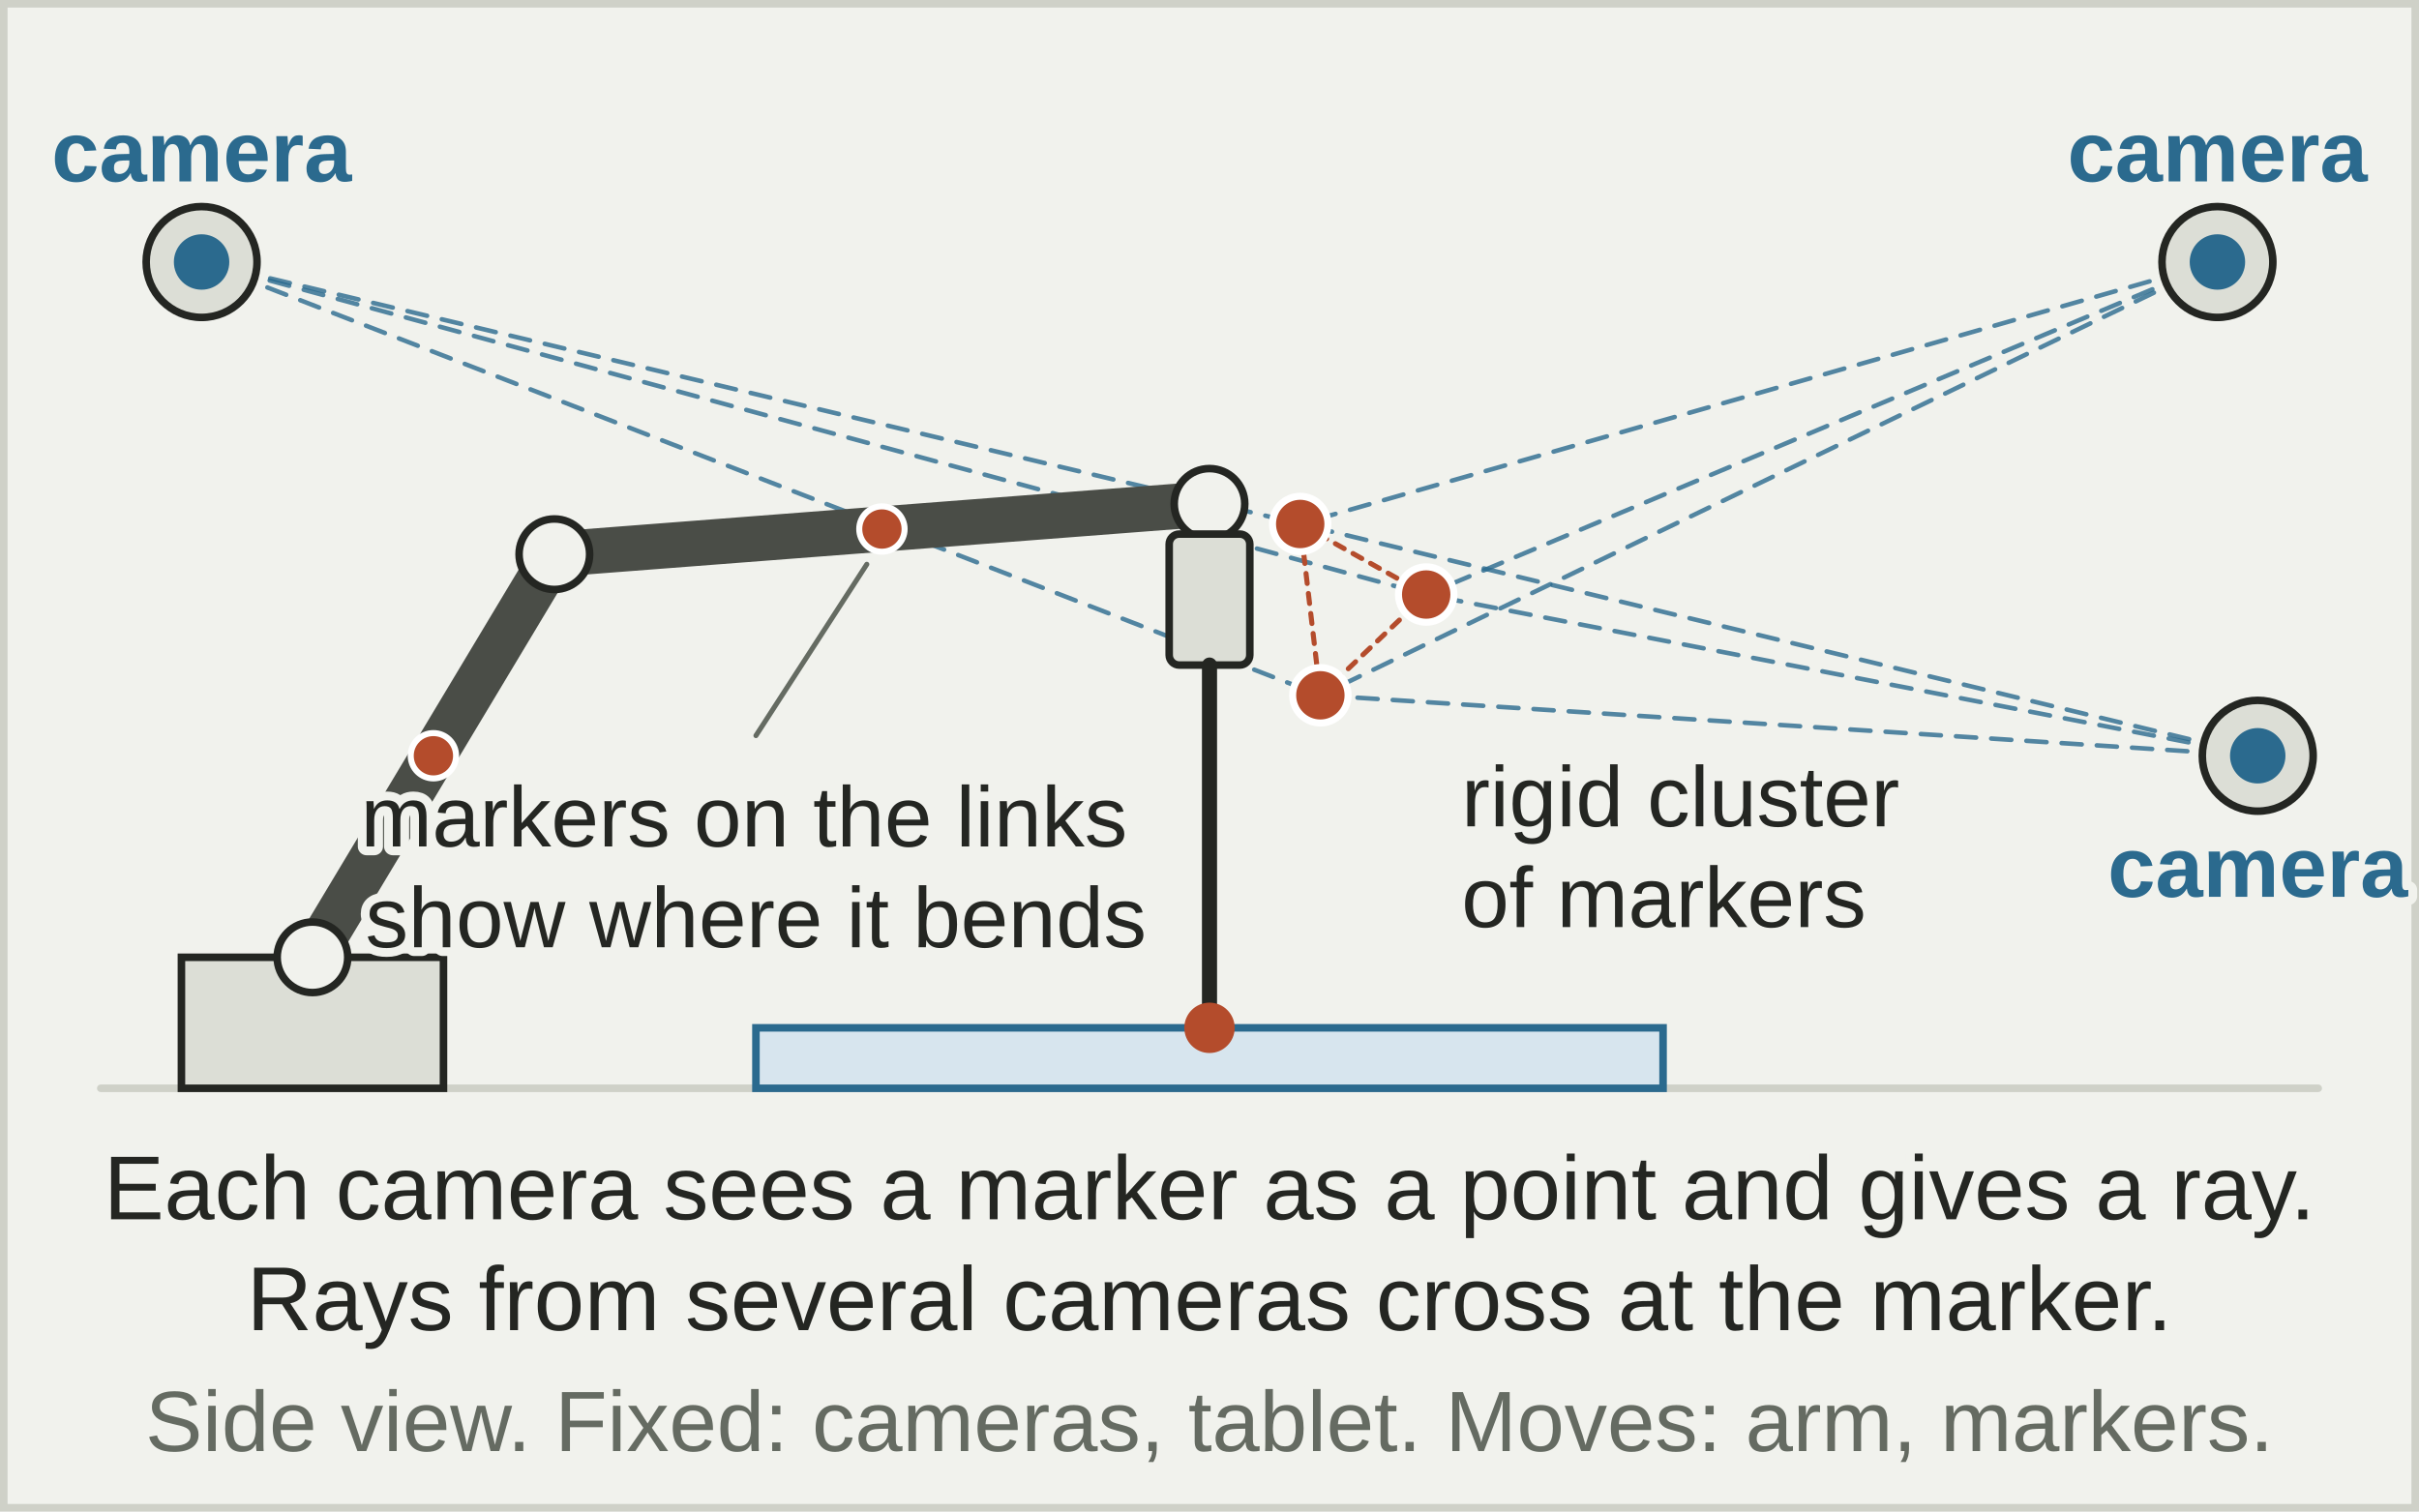
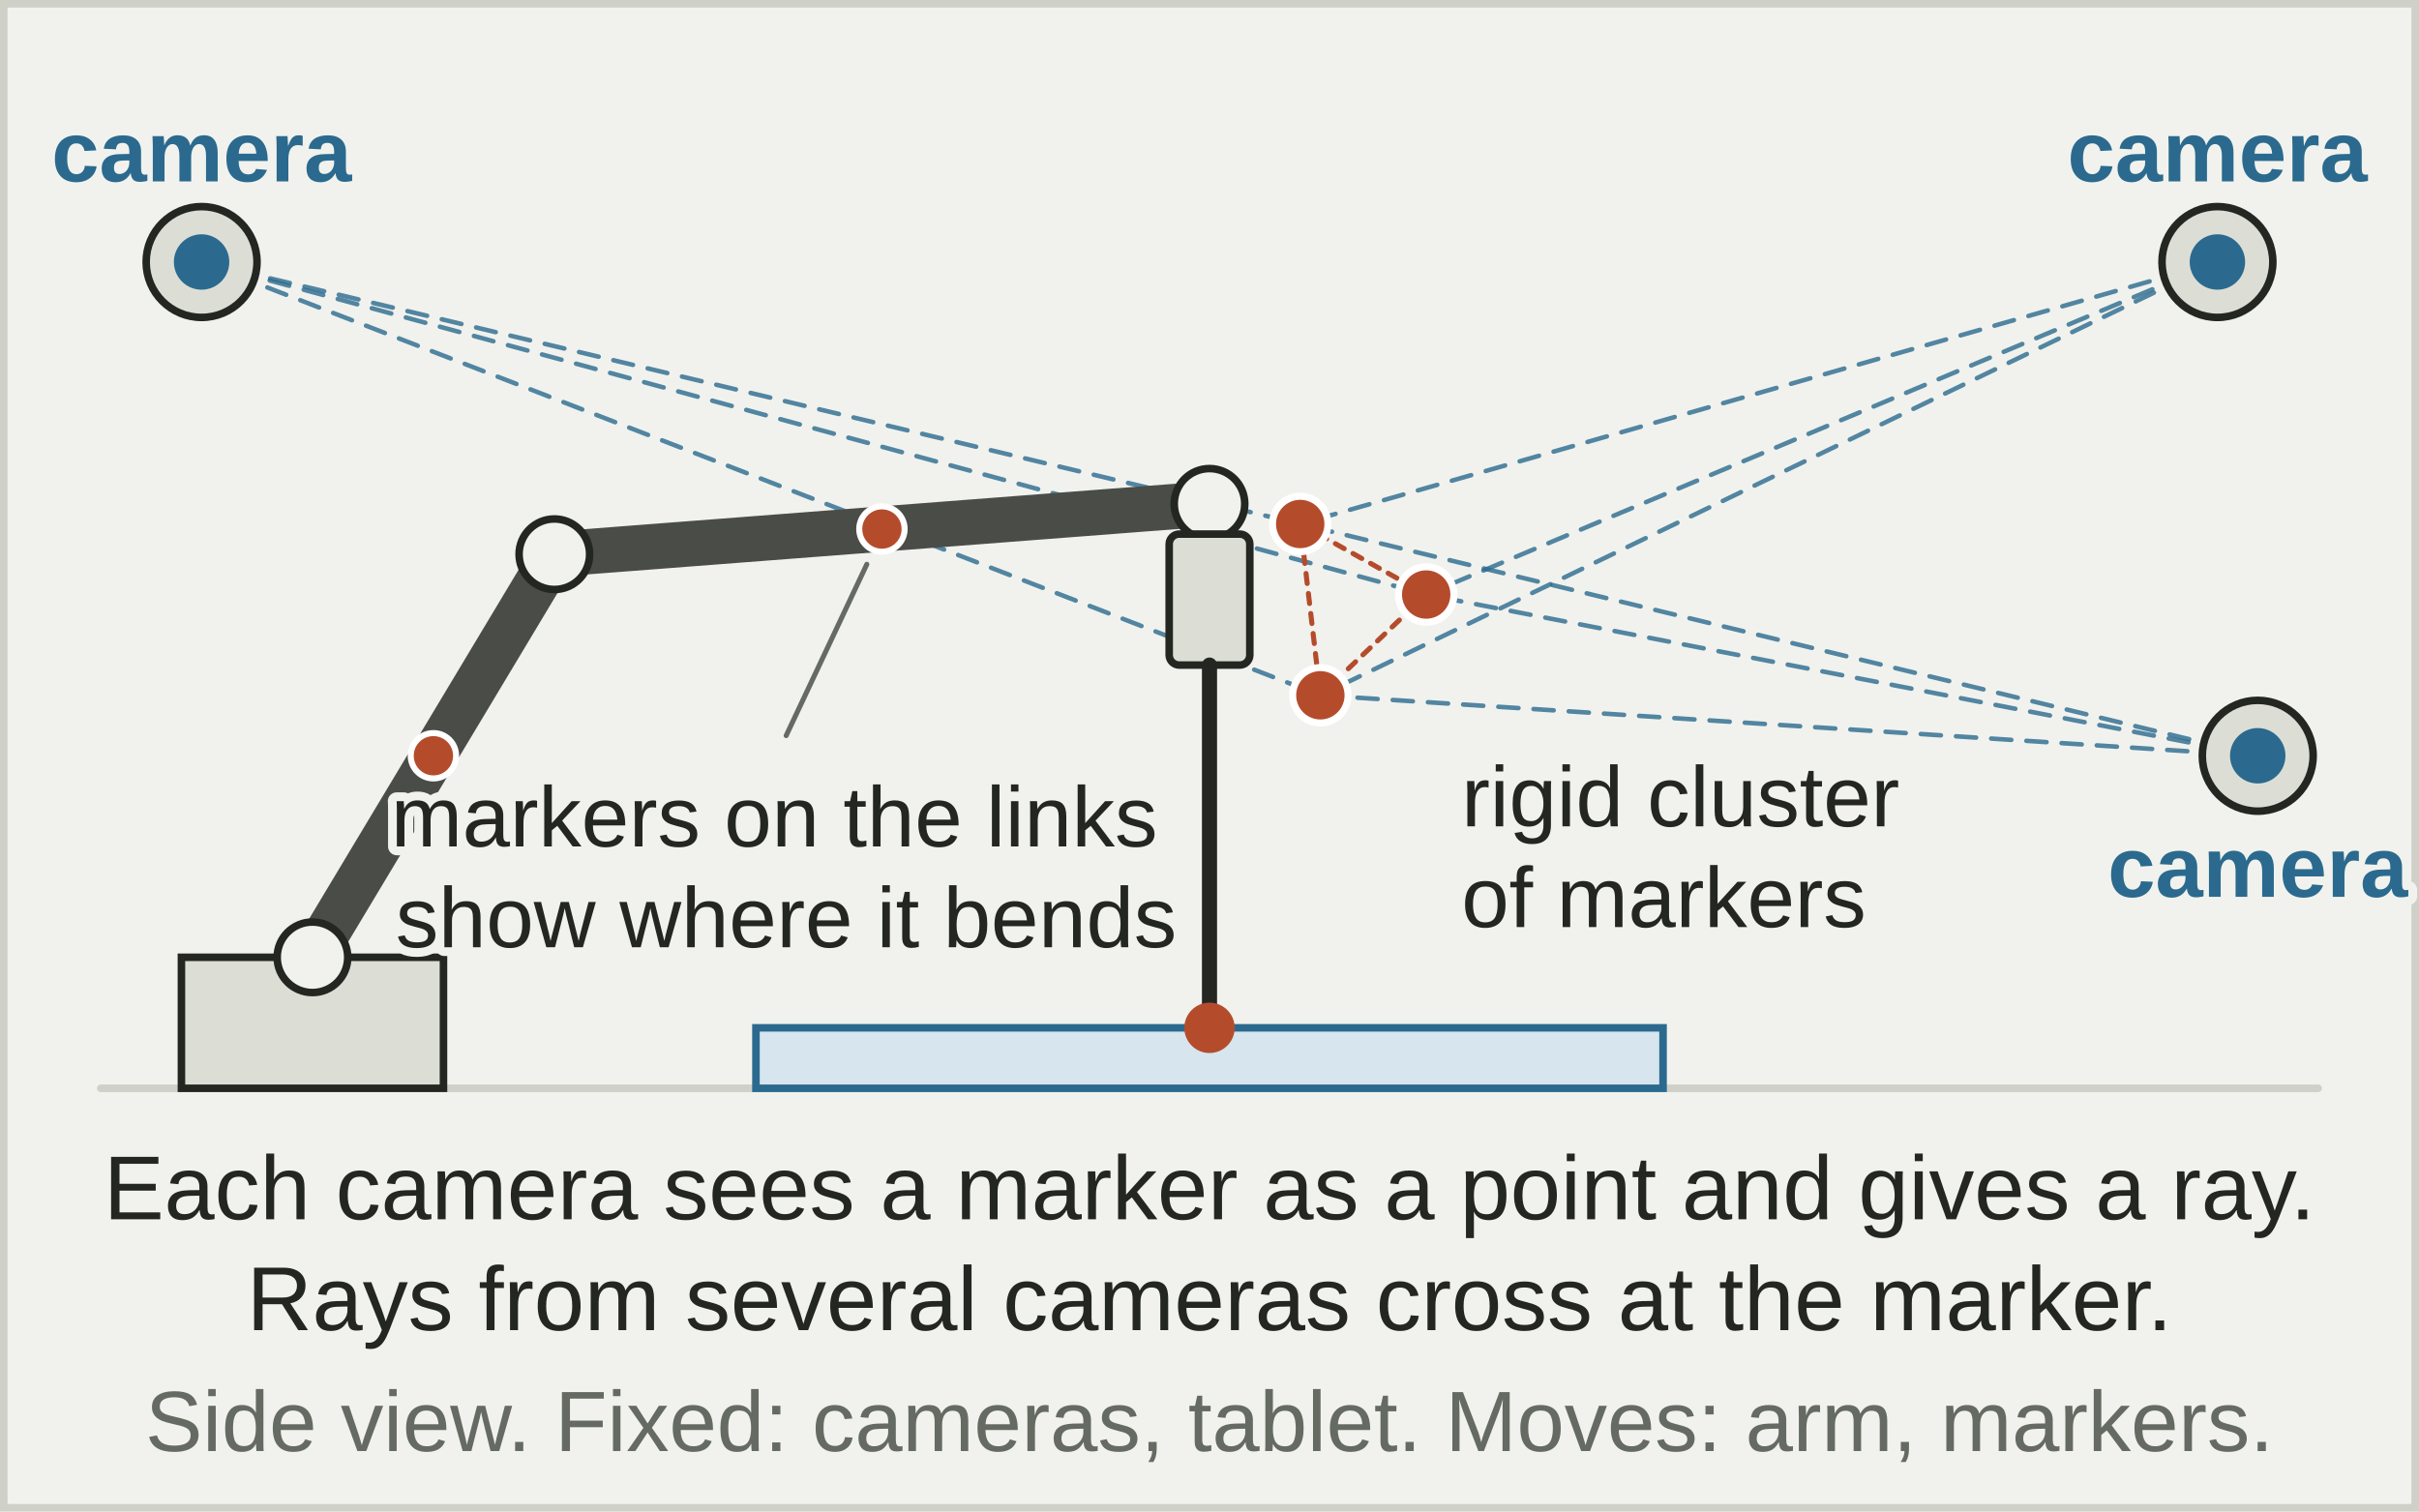
<svg xmlns="http://www.w3.org/2000/svg" class="chalk" viewBox="0 0 480 300">
  <defs>
    <marker id="fig-mocap-ai" viewBox="0 0 10 10" refX="8" refY="5" markerWidth="7" markerHeight="7" orient="auto-start-reverse">
      <path d="M1,1 L9,5 L1,9 z" fill="#242622" />
    </marker>
    <marker id="fig-mocap-ab" viewBox="0 0 10 10" refX="8" refY="5" markerWidth="7" markerHeight="7" orient="auto-start-reverse">
      <path d="M1,1 L9,5 L1,9 z" fill="#2b6a8e" />
    </marker>
    <marker id="fig-mocap-aa" viewBox="0 0 10 10" refX="8" refY="5" markerWidth="7" markerHeight="7" orient="auto-start-reverse">
      <path d="M1,1 L9,5 L1,9 z" fill="#b44c2c" />
    </marker>
    <marker id="fig-mocap-am" viewBox="0 0 10 10" refX="8" refY="5" markerWidth="7" markerHeight="7" orient="auto-start-reverse">
      <path d="M1,1 L9,5 L1,9 z" fill="#656b62" />
    </marker>
  </defs>
  <rect x="0.75" y="0.75" width="478.5" height="298.5" fill="#f1f2ed" stroke="#cfd1c8" stroke-width="1.5" />
  <line x1="40" y1="52" x2="258" y2="104" stroke="#2b6a8e" stroke-width="0.9" stroke-linecap="round" stroke-dasharray="4 3" stroke-opacity="0.8" />
  <line x1="40" y1="52" x2="283" y2="118" stroke="#2b6a8e" stroke-width="0.9" stroke-linecap="round" stroke-dasharray="4 3" stroke-opacity="0.8" />
  <line x1="40" y1="52" x2="262" y2="138" stroke="#2b6a8e" stroke-width="0.9" stroke-linecap="round" stroke-dasharray="4 3" stroke-opacity="0.8" />
  <line x1="440" y1="52" x2="258" y2="104" stroke="#2b6a8e" stroke-width="0.9" stroke-linecap="round" stroke-dasharray="4 3" stroke-opacity="0.8" />
  <line x1="440" y1="52" x2="283" y2="118" stroke="#2b6a8e" stroke-width="0.9" stroke-linecap="round" stroke-dasharray="4 3" stroke-opacity="0.8" />
  <line x1="440" y1="52" x2="262" y2="138" stroke="#2b6a8e" stroke-width="0.9" stroke-linecap="round" stroke-dasharray="4 3" stroke-opacity="0.8" />
  <line x1="448" y1="150" x2="258" y2="104" stroke="#2b6a8e" stroke-width="0.9" stroke-linecap="round" stroke-dasharray="4 3" stroke-opacity="0.8" />
  <line x1="448" y1="150" x2="283" y2="118" stroke="#2b6a8e" stroke-width="0.9" stroke-linecap="round" stroke-dasharray="4 3" stroke-opacity="0.8" />
  <line x1="448" y1="150" x2="262" y2="138" stroke="#2b6a8e" stroke-width="0.9" stroke-linecap="round" stroke-dasharray="4 3" stroke-opacity="0.8" />
  <line x1="20" y1="216" x2="460" y2="216" stroke="#cfd1c8" stroke-width="1.5" stroke-linecap="round" />
  <rect x="150" y="204" width="180" height="12" rx="0" fill="#d7e5ee" stroke="#2b6a8e" stroke-width="1.5" />
  <rect x="36" y="190" width="52" height="26" rx="0" fill="#dcded6" stroke="#242622" stroke-width="1.5" />
  <line x1="62" y1="190" x2="110" y2="110" stroke="#4a4d47" stroke-width="9" stroke-linecap="round" />
  <line x1="110" y1="110" x2="240" y2="100" stroke="#4a4d47" stroke-width="9" stroke-linecap="round" />
  <circle cx="62" cy="190" r="7" fill="#f1f2ed" stroke="#242622" stroke-width="1.5" />
  <circle cx="110" cy="110" r="7" fill="#f1f2ed" stroke="#242622" stroke-width="1.5" />
  <circle cx="240" cy="100" r="7" fill="#f1f2ed" stroke="#242622" stroke-width="1.5" />
  <rect x="232" y="106" width="16" height="26" rx="2" fill="#dcded6" stroke="#242622" stroke-width="1.5" />
  <line x1="240" y1="132" x2="240" y2="204" stroke="#242622" stroke-width="3" stroke-linecap="round" />
  <circle cx="240" cy="204" r="4.5" fill="#b44c2c" stroke="#b44c2c" stroke-width="1" />
  <circle cx="86" cy="150" r="4.5" fill="#b44c2c" stroke="#fff" stroke-width="1.2" />
  <circle cx="175" cy="105" r="4.5" fill="#b44c2c" stroke="#fff" stroke-width="1.2" />
  <path d="M258,104 L283,118 L262,138 Z" fill="none" stroke="#b44c2c" stroke-width="1" stroke-linecap="round" stroke-linejoin="round" stroke-dasharray="2 2" />
  <circle cx="258" cy="104" r="5.5" fill="#b44c2c" stroke="#fff" stroke-width="1.4" />
  <circle cx="283" cy="118" r="5.5" fill="#b44c2c" stroke="#fff" stroke-width="1.4" />
  <circle cx="262" cy="138" r="5.5" fill="#b44c2c" stroke="#fff" stroke-width="1.4" />
  <circle cx="40" cy="52" r="11" fill="#dcded6" stroke="#242622" stroke-width="1.5" />
  <circle cx="40" cy="52" r="5" fill="#2b6a8e" stroke="#2b6a8e" stroke-width="1" />
  <circle cx="440" cy="52" r="11" fill="#dcded6" stroke="#242622" stroke-width="1.5" />
  <circle cx="440" cy="52" r="5" fill="#2b6a8e" stroke="#2b6a8e" stroke-width="1" />
  <circle cx="448" cy="150" r="11" fill="#dcded6" stroke="#242622" stroke-width="1.5" />
  <circle cx="448" cy="150" r="5" fill="#2b6a8e" stroke="#2b6a8e" stroke-width="1" />
  <text x="40" y="36" font-family="Arial, Helvetica, sans-serif" font-size="17" text-anchor="middle" fill="#2b6a8e" font-weight="700" paint-order="stroke" stroke="#f1f2ed" stroke-width="3.5" stroke-linejoin="round">
    <tspan x="40" dy="0">camera</tspan>
  </text>
  <text x="440" y="36" font-family="Arial, Helvetica, sans-serif" font-size="17" text-anchor="middle" fill="#2b6a8e" font-weight="700" paint-order="stroke" stroke="#f1f2ed" stroke-width="3.5" stroke-linejoin="round">
    <tspan x="440" dy="0">camera</tspan>
  </text>
  <text x="448" y="178" font-family="Arial, Helvetica, sans-serif" font-size="17" text-anchor="middle" fill="#2b6a8e" font-weight="700" paint-order="stroke" stroke="#f1f2ed" stroke-width="3.5" stroke-linejoin="round">
    <tspan x="448" dy="0">camera</tspan>
  </text>
  <text x="290" y="164" font-family="Arial, Helvetica, sans-serif" font-size="17" text-anchor="start" fill="#242622" font-weight="400" paint-order="stroke" stroke="#f1f2ed" stroke-width="3.5" stroke-linejoin="round">
    <tspan x="290" dy="0">rigid cluster</tspan>
    <tspan x="290" dy="20">of markers</tspan>
  </text>
-   <text x="150" y="168" font-family="Arial, Helvetica, sans-serif" font-size="17" text-anchor="middle" fill="#242622" font-weight="400" paint-order="stroke" stroke="#f1f2ed" stroke-width="3.5" stroke-linejoin="round">
-     <tspan x="150" dy="0">markers on the links</tspan>
-     <tspan x="150" dy="20">show where it bends</tspan>
+   <text x="156" y="168" font-family="Arial, Helvetica, sans-serif" font-size="17" text-anchor="middle" fill="#242622" font-weight="400" paint-order="stroke" stroke="#f1f2ed" stroke-width="3.5" stroke-linejoin="round">
+     <tspan x="156" dy="0">markers on the links</tspan>
+     <tspan x="156" dy="20">show where it bends</tspan>
  </text>
-   <line x1="150" y1="146" x2="172" y2="112" stroke="#656b62" stroke-width="1" stroke-linecap="round" />
+   <line x1="156" y1="146" x2="172" y2="112" stroke="#656b62" stroke-width="1" stroke-linecap="round" />
  <text x="240" y="242" font-family="Arial, Helvetica, sans-serif" font-size="18" text-anchor="middle" fill="#242622" font-weight="400" paint-order="stroke" stroke="#f1f2ed" stroke-width="3.5" stroke-linejoin="round">
    <tspan x="240" dy="0">Each camera sees a marker as a point and gives a ray.</tspan>
  </text>
  <text x="240" y="264" font-family="Arial, Helvetica, sans-serif" font-size="18" text-anchor="middle" fill="#242622" font-weight="400" paint-order="stroke" stroke="#f1f2ed" stroke-width="3.5" stroke-linejoin="round">
    <tspan x="240" dy="0">Rays from several cameras cross at the marker.</tspan>
  </text>
  <text x="240.0" y="288" font-family="Arial, Helvetica, sans-serif" font-size="17" text-anchor="middle" fill="#656b62" font-weight="400" paint-order="stroke" stroke="#f1f2ed" stroke-width="3.5" stroke-linejoin="round">
    <tspan x="240" dy="0">Side view. Fixed: cameras, tablet. Moves: arm, markers.</tspan>
  </text>
</svg>
